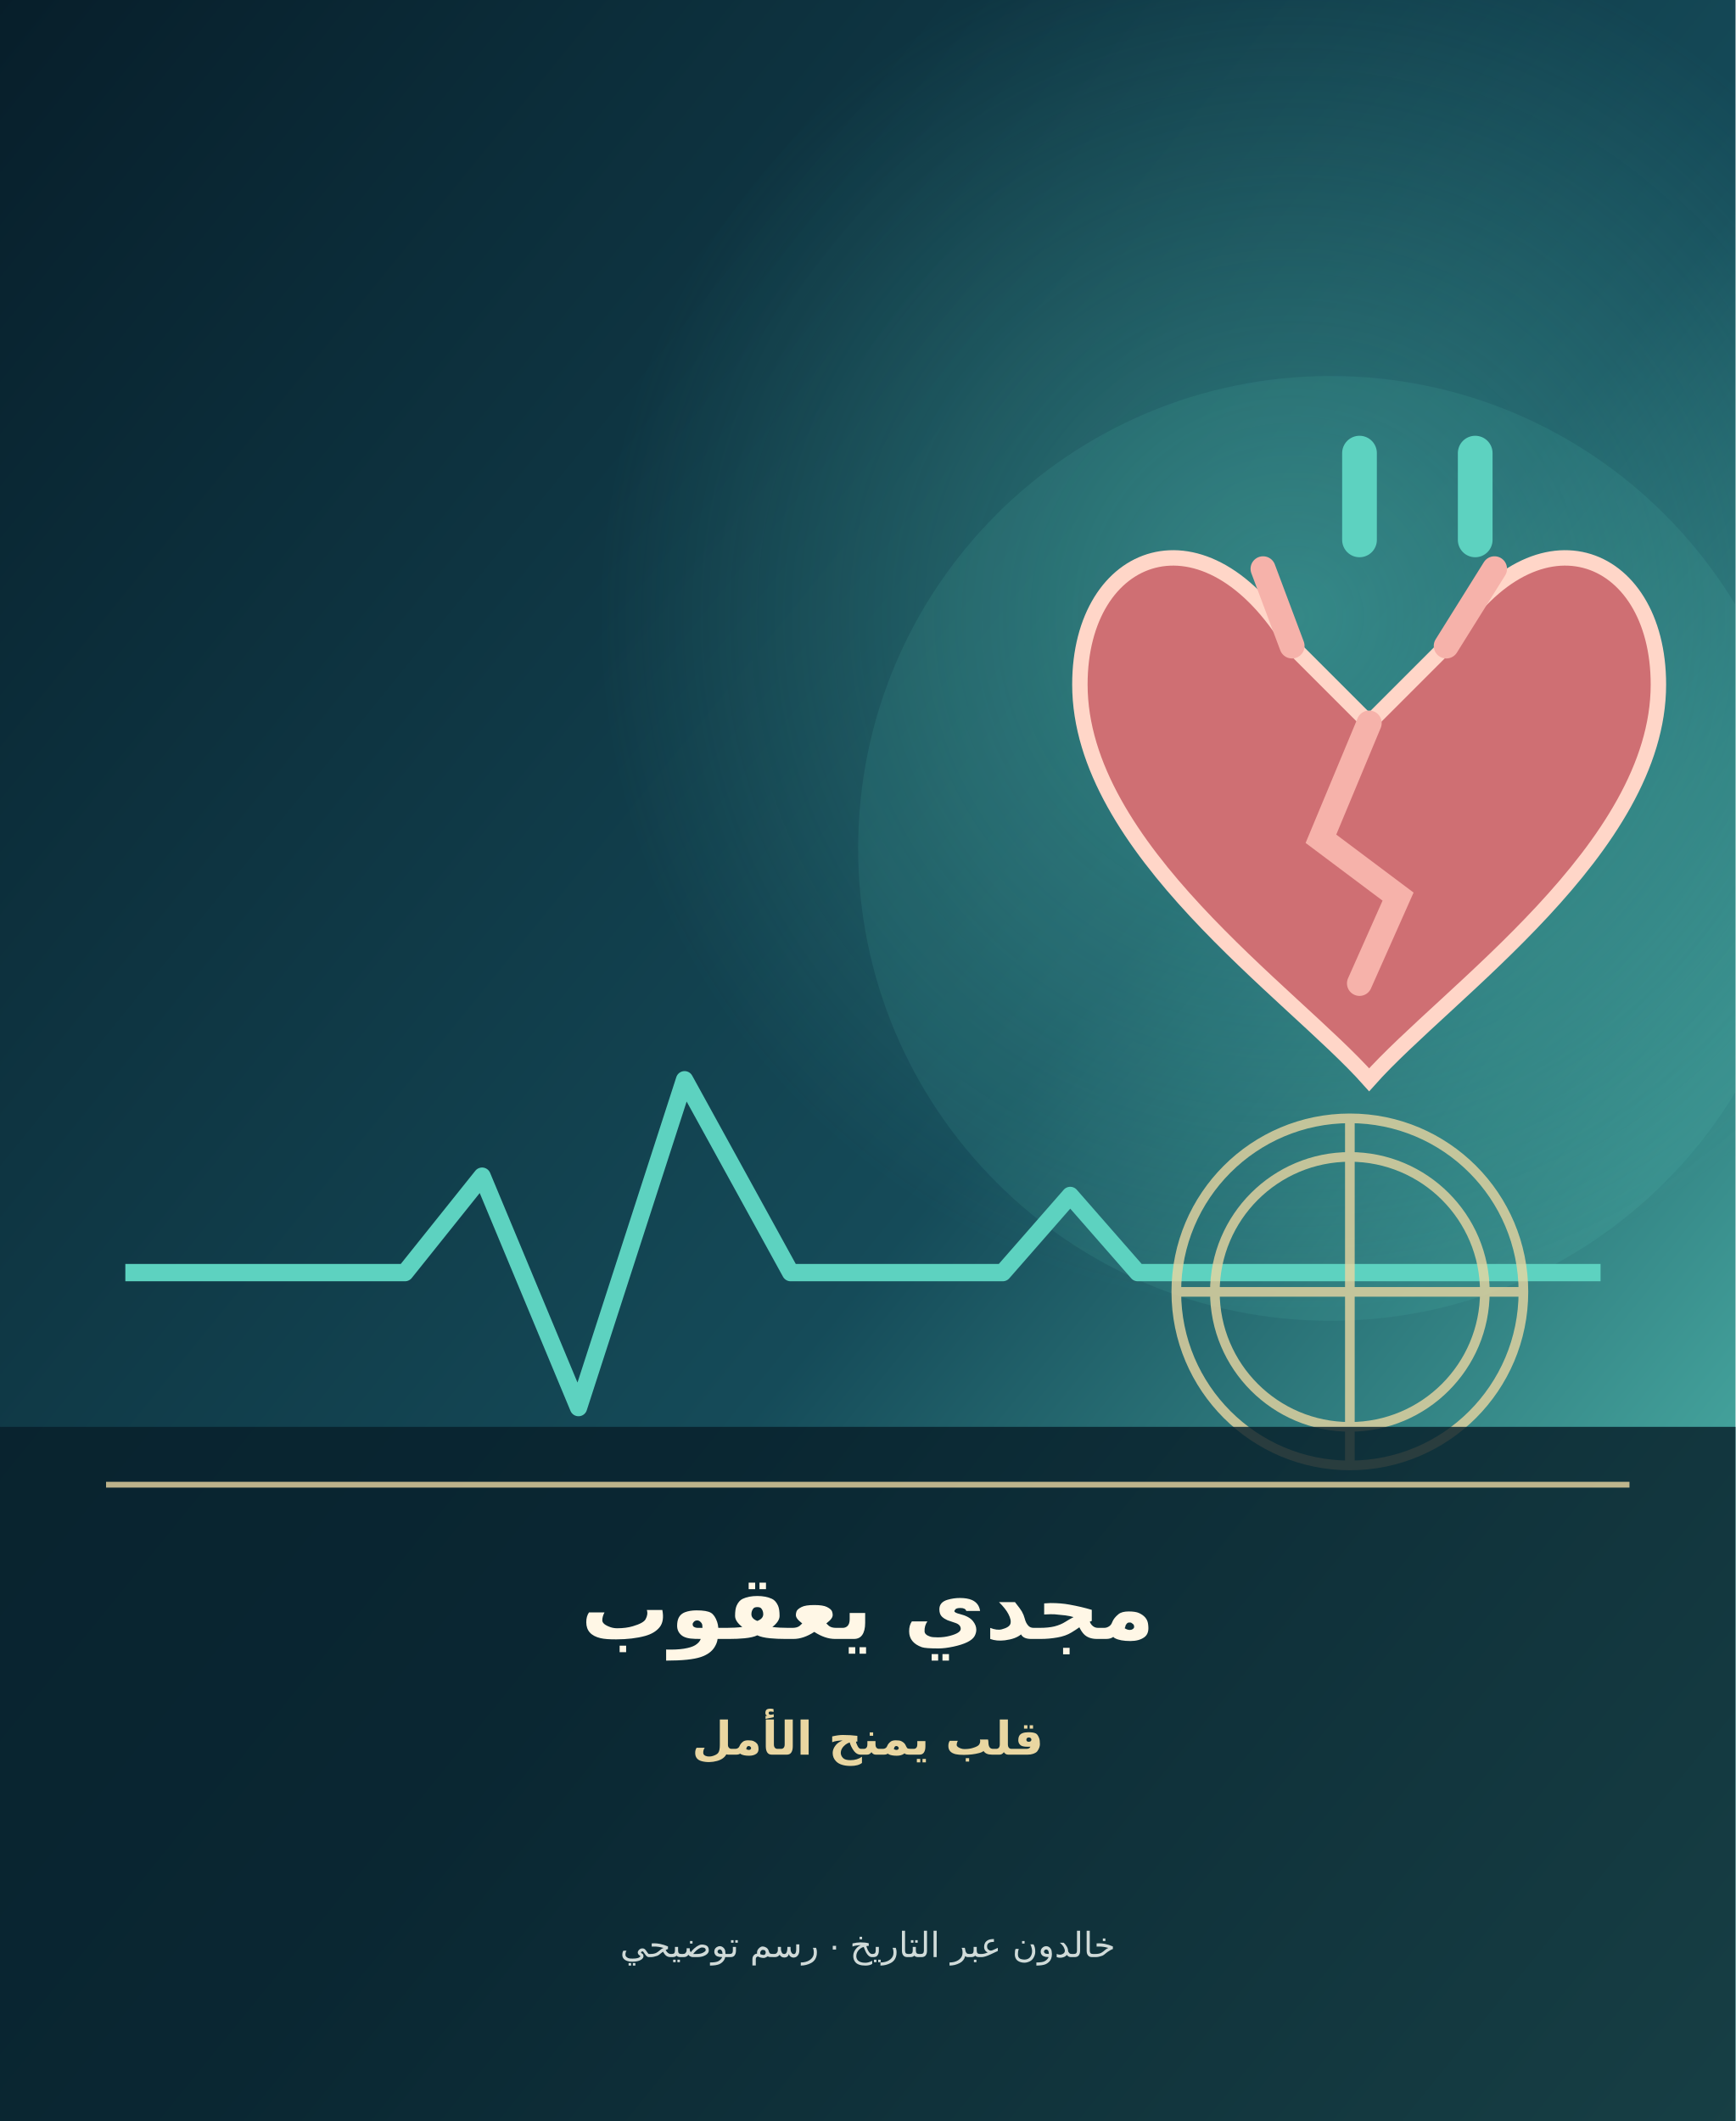
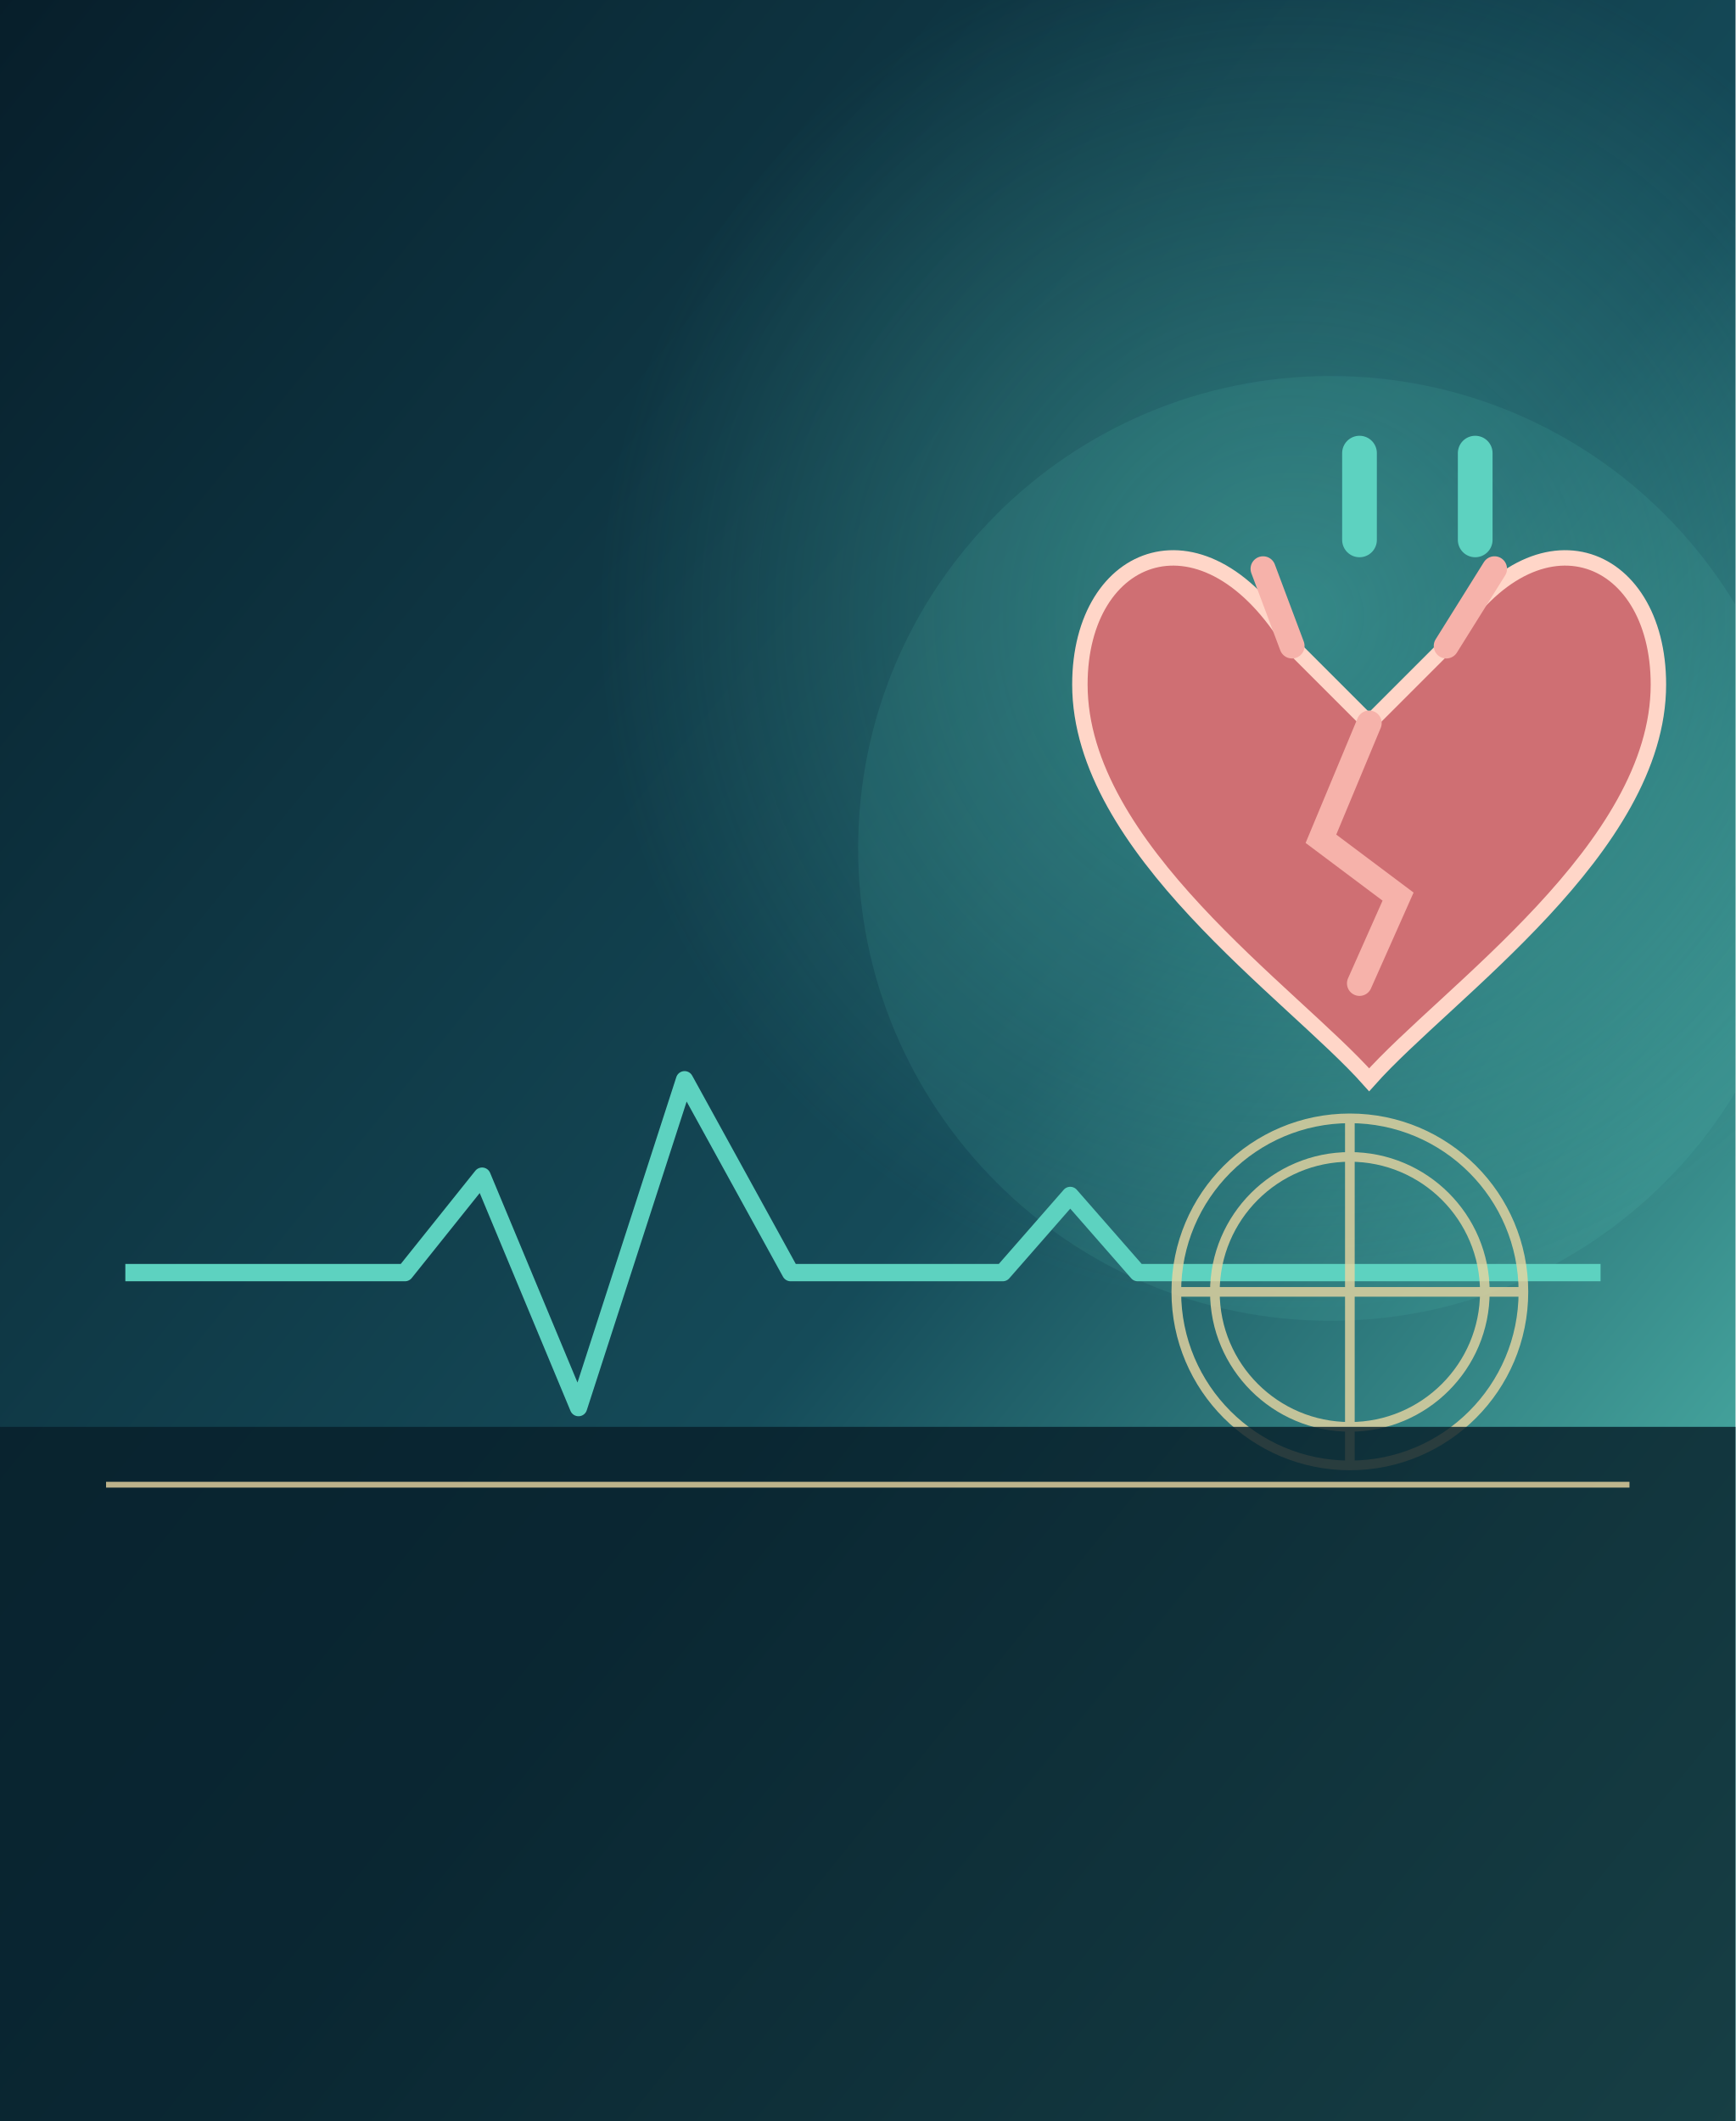
- <svg xmlns="http://www.w3.org/2000/svg" width="900" height="1100" viewBox="0 0 900 1100" role="img" aria-labelledby="title desc">
+ <svg xmlns="http://www.w3.org/2000/svg" width="900" height="1100" viewBox="0 0 900 1100" aria-hidden="true">
  <defs>
    <linearGradient id="bg" x1="0" y1="0" x2="1" y2="1">
      <stop stop-color="#071e2a" />
      <stop offset=".55" stop-color="#154b59" />
      <stop offset="1" stop-color="#5dd2c0" />
    </linearGradient>
    <radialGradient id="glow">
      <stop stop-color="#5dd2c0" stop-opacity=".4" />
      <stop offset="1" stop-color="#5dd2c0" stop-opacity="0" />
    </radialGradient>
  </defs>
  <rect width="900" height="1100" fill="url(#bg)" />
  <circle cx="670" cy="320" r="360" fill="url(#glow)" />
  <g transform="translate(0 90) scale(1.0 1.0)">
    <circle cx="690" cy="350" r="245" fill="#5dd2c0" opacity=".1" />
    <g transform="translate(560 170)">
      <path d="M110 75C65 0 0 25 0 95C0 180 110 255 150 300C190 255 300 180 300 95C300 25 235 0 190 75L150 115Z" fill="#cf6f73" stroke="#ffd6c8" stroke-width="8" />
      <path d="M150 115L125 175L165 205L145 250M110 75L95 35M190 75L215 35" stroke="#f6b2aa" stroke-width="13" fill="none" stroke-linecap="round" />
      <path d="M145 20V-25M205 20V-25" stroke="#5dd2c0" stroke-width="18" stroke-linecap="round" />
    </g>
    <path d="M65 570H210L250 520L300 640L355 470L410 570H520L555 530L590 570H830" fill="none" stroke="#5dd2c0" stroke-width="9" stroke-linejoin="round" />
    <g fill="none" stroke="#e9d6a1" stroke-width="5" opacity=".8">
      <circle cx="700" cy="580" r="70" />
      <circle cx="700" cy="580" r="90" />
      <path d="M700 490V670M610 580H790" />
    </g>
  </g>
  <rect x="0" y="740" width="900" height="360" fill="#071e2a" opacity=".82" />
  <path d="M55 770H845" stroke="#e9d6a1" stroke-width="3" opacity=".8" />
-   <text x="50%" y="850" text-anchor="middle" fill="#fff7e6" font-family="Cairo,Arial,sans-serif" font-size="46" font-weight="800">مجدي يعقوب</text>
-   <text x="50%" y="910" text-anchor="middle" fill="#e9d6a1" font-family="Cairo,Arial,sans-serif" font-size="24" font-weight="700">قلب يمنح الأمل</text>
-   <text x="50%" y="1015" text-anchor="middle" fill="#eaf1ee" opacity=".88" font-family="Cairo,Arial,sans-serif" font-size="18">خالدون عبر التاريخ · رسم توضيحي</text>
</svg>
